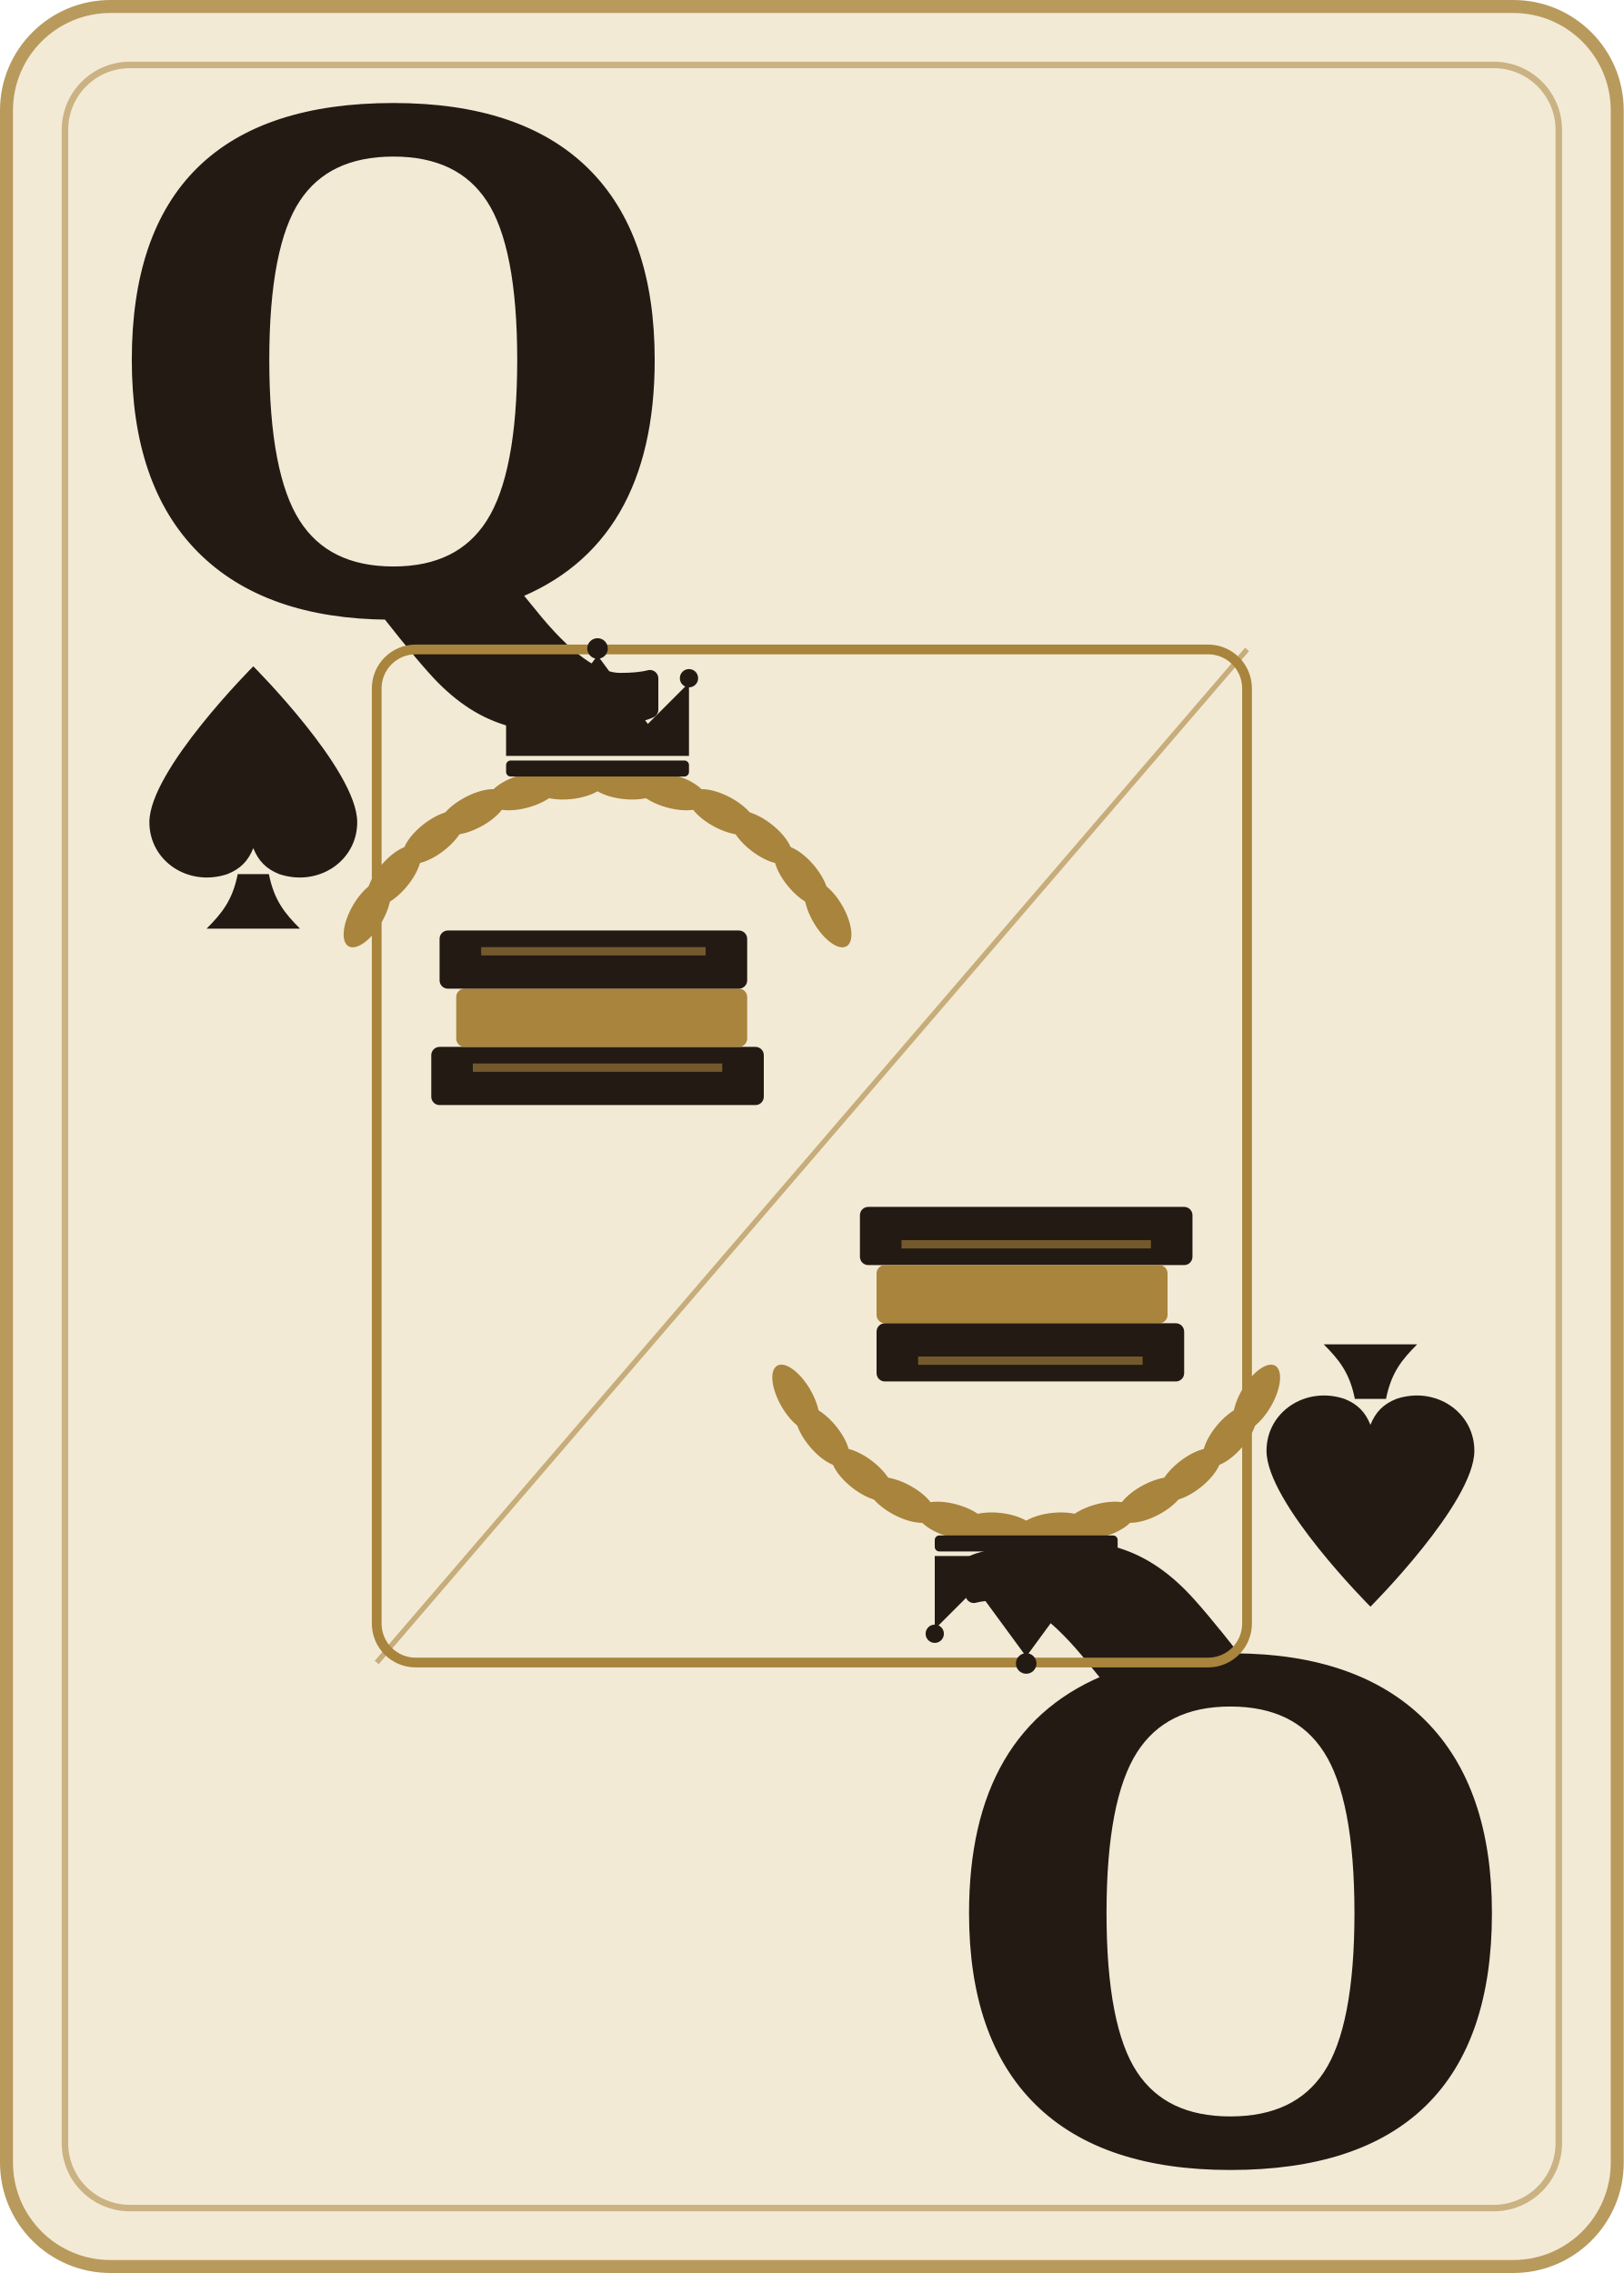
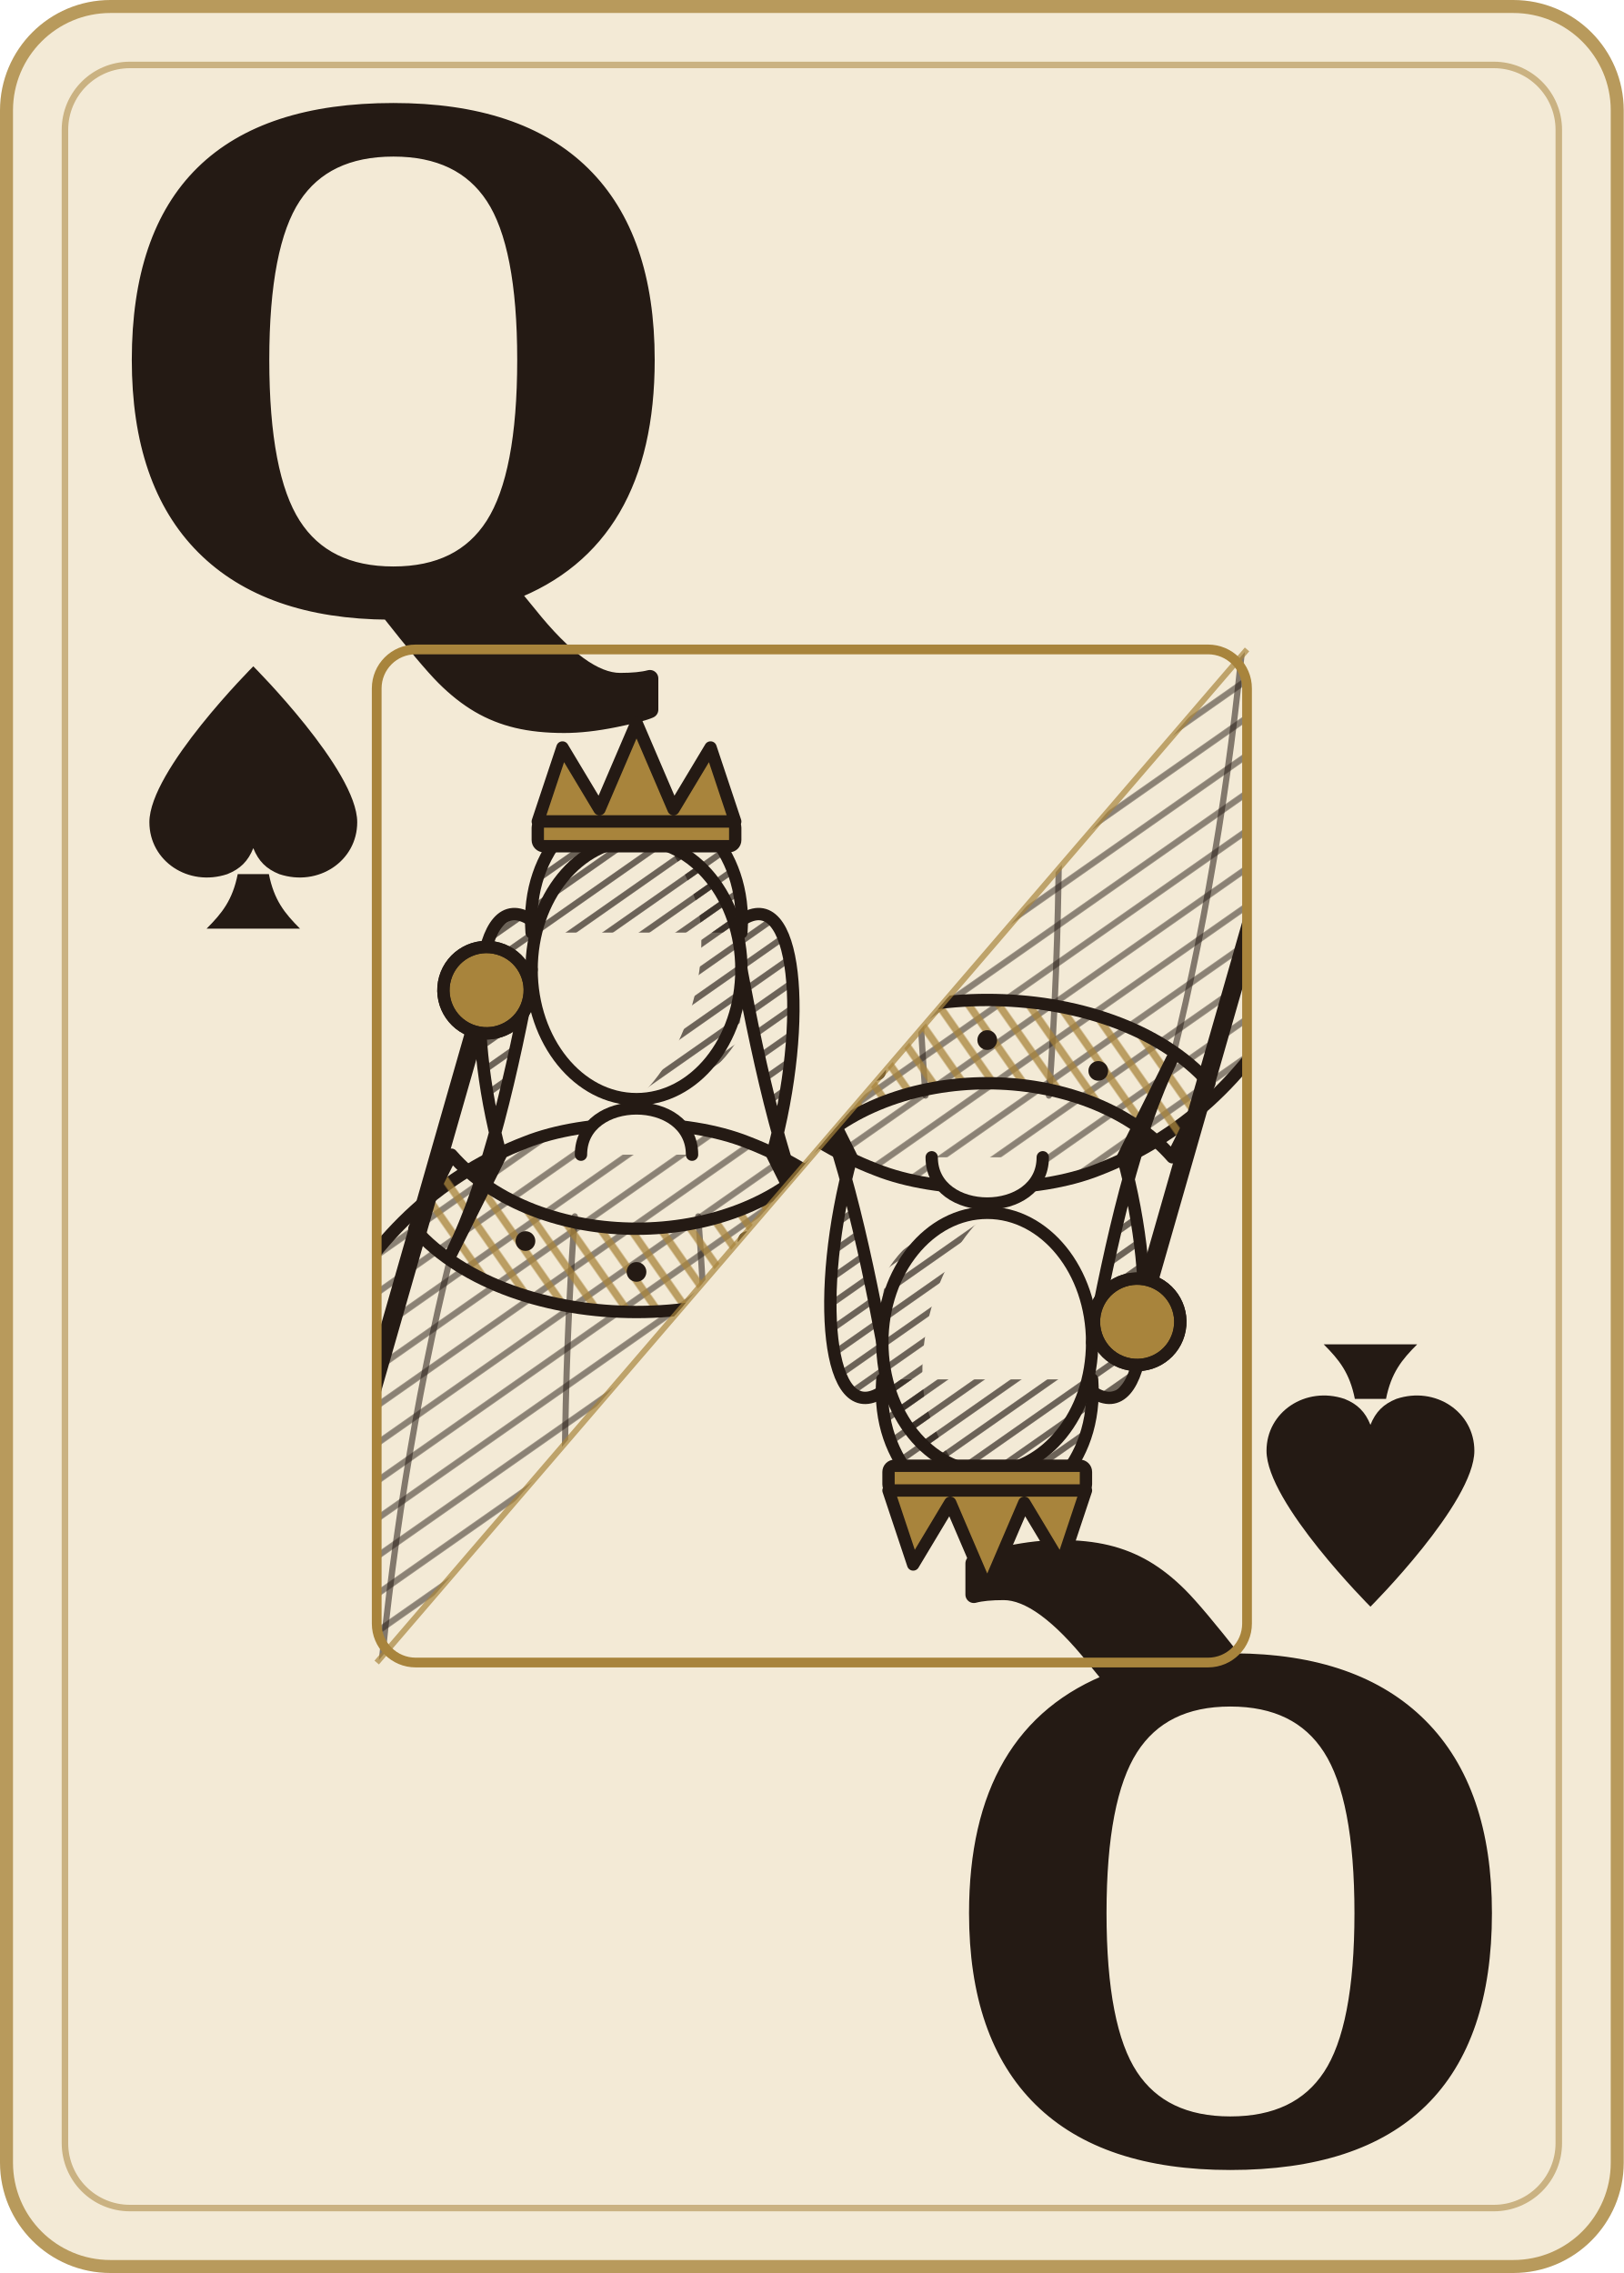
<svg xmlns="http://www.w3.org/2000/svg" viewBox="0 0 250 350">
  <defs>
    <path id="s" d="M50 4C50 4 10 44 10 64c0 15 15 25 30 20 5-2 8-5 10-10 2 5 5 8 10 10 15 5 30-5 30-20C90 44 50 4 50 4zM44 84c-2 10-6 15-12 21h36c-6-6-10-11-12-21z" fill="#241a14" />
    <g id="r">
      <path d="M5.593 -37.584Q5.593 -75.839 44.575 -75.839Q63.814 -75.839 73.658 -66.135Q83.501 -56.432 83.501 -37.584Q83.501 -9.787 62.584 -1.79L65.38 1.622Q73.602 11.913 79.474 11.913Q82.383 11.913 84.06 11.465V16.275Q82.886 16.834 78.607 17.701Q74.329 18.568 70.861 18.568Q66.779 18.568 63.619 17.813Q60.459 17.058 57.746 15.464Q55.034 13.87 52.433 11.27Q49.832 8.669 43.904 1.119Q25.28 1.007 15.436 -8.865Q5.593 -18.736 5.593 -37.584ZM24.161 -37.584Q24.161 -19.743 29.055 -12.109Q33.949 -4.474 44.575 -4.474Q55.145 -4.474 60.039 -12.136Q64.933 -19.799 64.933 -37.584Q64.933 -55.313 60.039 -62.752Q55.145 -70.19 44.575 -70.19Q33.949 -70.19 29.055 -62.752Q24.161 -55.313 24.161 -37.584Z" fill="#241a14" stroke="#241a14" stroke-width="2.6" stroke-linejoin="round" />
    </g>
  </defs>
  <rect x="1" y="1" width="248" height="348" rx="16" fill="#f3ead6" stroke="#b89a5c" stroke-width="2" />
  <rect x="10" y="10" width="230" height="330" rx="10" fill="none" stroke="#a8843c" stroke-width="1" opacity=".55" />
  <g>
    <use href="#r" transform="translate(16 93)" />
    <use href="#s" transform="translate(38 121.9) translate(-19 -20.9) scale(0.4)" />
  </g>
  <g transform="rotate(180 125.0 175.0)">
    <use href="#r" transform="translate(16 93)" />
    <use href="#s" transform="translate(38 121.9) translate(-19 -20.9) scale(0.4)" />
  </g>
-   <rect x="58" y="100" width="134" height="156" rx="6" fill="none" stroke="#a8843c" stroke-width="1.5" />
-   <path d="M58 256L192 100" stroke="#a8843c" stroke-width=".8" opacity=".6" />
-   <g transform="translate(92 142) scale(.64)">
-     <g>
-       <g>
-         <ellipse cx="-55.4" cy="-2" rx="9" ry="4" transform="rotate(-60 -55.4 -2)" fill="#a8843c" />
-         <ellipse cx="55.4" cy="-2" rx="9" ry="4" transform="rotate(60 55.4 -2)" fill="#a8843c" />
-         <ellipse cx="-39.4" cy="-20.4" rx="9" ry="4" transform="rotate(-38 -39.4 -20.4)" fill="#a8843c" />
-         <ellipse cx="39.4" cy="-20.4" rx="9" ry="4" transform="rotate(38 39.4 -20.4)" fill="#a8843c" />
-         <ellipse cx="-17.6" cy="-31.5" rx="9" ry="4" transform="rotate(-16 -17.6 -31.5)" fill="#a8843c" />
-         <ellipse cx="17.6" cy="-31.5" rx="9" ry="4" transform="rotate(16 17.6 -31.5)" fill="#a8843c" />
-         <ellipse cx="6.7" cy="-33.6" rx="9" ry="4" transform="rotate(6 6.7 -33.6)" fill="#a8843c" />
-         <ellipse cx="-6.7" cy="-33.6" rx="9" ry="4" transform="rotate(-6 -6.7 -33.6)" fill="#a8843c" />
-         <ellipse cx="30" cy="-26.5" rx="9" ry="4" transform="rotate(28 30 -26.5)" fill="#a8843c" />
-         <ellipse cx="-30" cy="-26.5" rx="9" ry="4" transform="rotate(-28 -30 -26.5)" fill="#a8843c" />
-         <ellipse cx="49" cy="-11.1" rx="9" ry="4" transform="rotate(50 49 -11.1)" fill="#a8843c" />
-         <ellipse cx="-49" cy="-11.1" rx="9" ry="4" transform="rotate(-50 -49 -11.1)" fill="#a8843c" />
-       </g>
-       <g transform="translate(0 -40)">
-         <g transform="scale(0.55)">
-           <path d="M-40 0V-32L-22-14 0-44 22-14 40-32V0Z" fill="#241a14" />
-           <circle cx="-40" cy="-34" r="4" fill="#241a14" />
-           <circle cx="0" cy="-47" r="4.5" fill="#241a14" />
-           <circle cx="40" cy="-34" r="4" fill="#241a14" />
-           <rect x="-40" y="2" width="80" height="7" rx="2" fill="#241a14" />
+   <defs>
+     <clipPath id="cu">
+       <polygon points="58,100 192,100 58,256" />
+     </clipPath>
+     <clipPath id="cd">
+       <polygon points="192,256 192,100 58,256" />
+     </clipPath>
+     <pattern id="hh" width="5" height="5" patternUnits="userSpaceOnUse" patternTransform="rotate(-35)">
+       <path d="M0 2.5h5" stroke="#241a14" stroke-width="1" opacity=".5" />
+     </pattern>
+     <pattern id="hg" width="4" height="4" patternUnits="userSpaceOnUse" patternTransform="rotate(55)">
+       <path d="M0 2h4" stroke="#a8843c" stroke-width="1.2" opacity=".75" />
+     </pattern>
+     <pattern id="hd" width="3.4" height="3.4" patternUnits="userSpaceOnUse" patternTransform="rotate(-35)">
+       <path d="M0 1.7h3.4" stroke="#241a14" stroke-width="1" opacity=".65" />
+     </pattern>
+   </defs>
+   <g clip-path="url(#cu)">
+     <g transform="translate(98 174) scale(.95)">
+       <g stroke="#241a14" stroke-width="2" stroke-linejoin="round" stroke-linecap="round">
+         <path d="M-64 94C-62 40-44 12-18 2 -8 -2 8 -2 18 2 44 12 62 40 64 94Z" fill="#f3ead6" />
+         <path d="M-64 94C-62 40-44 12-18 2 -8 -2 8 -2 18 2 44 12 62 40 64 94Z" fill="url(#hh)" stroke="none" />
+         <path d="M-30 20C-36 44-40 70-42 94M30 20C36 44 40 70 42 94M-10 14C-12 40-12 70-11 94M10 14C12 40 12 70 11 94" fill="none" stroke-width="1" opacity=".55" />
+         <path d="M-30 4C-16 20 16 20 30 4L36 16C20 34-20 34-36 16Z" fill="url(#hg)" stroke-width="1.4" />
+         <path d="M-30 4C-16 20 16 20 30 4L36 16C20 34-20 34-36 16Z" fill="none" />
+         <g fill="#241a14" stroke="none">
+           <circle cx="-18" cy="18" r="1.6" />
+           <circle cx="0" cy="23" r="1.6" />
+           <circle cx="18" cy="18" r="1.6" />
        </g>
-       </g>
-       <g transform="translate(0 18)">
-         <g>
-           <rect x="-40" y="12" width="80" height="14" rx="2" fill="#241a14" />
-           <rect x="-34" y="-2" width="70" height="14" rx="2" fill="#a8843c" />
-           <rect x="-38" y="-16" width="74" height="14" rx="2" fill="#241a14" />
-           <rect x="-30" y="16" width="60" height="2" fill="#a8843c" opacity=".6" />
-           <rect x="-28" y="-12" width="54" height="2" fill="#a8843c" opacity=".6" />
+         <path d="M-9 4C-9 -6 9 -6 9 4" fill="#f3ead6" />
+         <ellipse cx="0" cy="-26" rx="17" ry="21" fill="#f3ead6" />
+         <path d="M4-47C16-44 20-30 16-14 12-8 6-5 0-5 8-12 12-26 10-36 8-42 6-45 4-47Z" fill="url(#hd)" stroke="none" />
+         <path d="M-17-34C-26-40-28-18-22 4L-30 20C-24 8-20-10-17-26M17-34C26-40 28-18 22 4L30 20C24 8 20-10 17-26" fill="url(#hd)" />
+         <path d="M-17-32C-18-46-8-54 0-54 8-54 18-46 17-32" fill="url(#hd)" />
+         <g fill="#a8843c">
+           <path d="M-16-50L-12-62-6-52 0-66 6-52 12-62 16-50Z" />
+           <rect x="-16" y="-50" width="32" height="4" rx="1" />
+         </g>
+         <path d="M-16-50L-12-62-6-52 0-66 6-52 12-62 16-50Z" fill="none" stroke-width="1.2" />
+         <g transform="translate(-48 60) rotate(16)">
+           <path d="M0 10V-80" stroke-width="3" />
+           <circle cx="0" cy="-86" r="7" fill="#a8843c" />
+           <circle cx="0" cy="-86" r="7" fill="none" />
        </g>
      </g>
    </g>
  </g>
-   <g transform="translate(158 214) rotate(180) scale(.64)">
-     <g>
-       <g>
-         <ellipse cx="-55.4" cy="-2" rx="9" ry="4" transform="rotate(-60 -55.4 -2)" fill="#a8843c" />
-         <ellipse cx="55.4" cy="-2" rx="9" ry="4" transform="rotate(60 55.4 -2)" fill="#a8843c" />
-         <ellipse cx="-39.4" cy="-20.4" rx="9" ry="4" transform="rotate(-38 -39.4 -20.4)" fill="#a8843c" />
-         <ellipse cx="39.4" cy="-20.4" rx="9" ry="4" transform="rotate(38 39.4 -20.4)" fill="#a8843c" />
-         <ellipse cx="-17.6" cy="-31.5" rx="9" ry="4" transform="rotate(-16 -17.6 -31.5)" fill="#a8843c" />
-         <ellipse cx="17.6" cy="-31.5" rx="9" ry="4" transform="rotate(16 17.6 -31.5)" fill="#a8843c" />
-         <ellipse cx="6.7" cy="-33.6" rx="9" ry="4" transform="rotate(6 6.7 -33.6)" fill="#a8843c" />
-         <ellipse cx="-6.7" cy="-33.6" rx="9" ry="4" transform="rotate(-6 -6.7 -33.6)" fill="#a8843c" />
-         <ellipse cx="30" cy="-26.5" rx="9" ry="4" transform="rotate(28 30 -26.5)" fill="#a8843c" />
-         <ellipse cx="-30" cy="-26.5" rx="9" ry="4" transform="rotate(-28 -30 -26.5)" fill="#a8843c" />
-         <ellipse cx="49" cy="-11.1" rx="9" ry="4" transform="rotate(50 49 -11.1)" fill="#a8843c" />
-         <ellipse cx="-49" cy="-11.1" rx="9" ry="4" transform="rotate(-50 -49 -11.1)" fill="#a8843c" />
-       </g>
-       <g transform="translate(0 -40)">
-         <g transform="scale(0.55)">
-           <path d="M-40 0V-32L-22-14 0-44 22-14 40-32V0Z" fill="#241a14" />
-           <circle cx="-40" cy="-34" r="4" fill="#241a14" />
-           <circle cx="0" cy="-47" r="4.5" fill="#241a14" />
-           <circle cx="40" cy="-34" r="4" fill="#241a14" />
-           <rect x="-40" y="2" width="80" height="7" rx="2" fill="#241a14" />
+   <g clip-path="url(#cd)">
+     <g transform="translate(152 182) rotate(180) scale(.95)">
+       <g stroke="#241a14" stroke-width="2" stroke-linejoin="round" stroke-linecap="round">
+         <path d="M-64 94C-62 40-44 12-18 2 -8 -2 8 -2 18 2 44 12 62 40 64 94Z" fill="#f3ead6" />
+         <path d="M-64 94C-62 40-44 12-18 2 -8 -2 8 -2 18 2 44 12 62 40 64 94Z" fill="url(#hh)" stroke="none" />
+         <path d="M-30 20C-36 44-40 70-42 94M30 20C36 44 40 70 42 94M-10 14C-12 40-12 70-11 94M10 14C12 40 12 70 11 94" fill="none" stroke-width="1" opacity=".55" />
+         <path d="M-30 4C-16 20 16 20 30 4L36 16C20 34-20 34-36 16Z" fill="url(#hg)" stroke-width="1.4" />
+         <path d="M-30 4C-16 20 16 20 30 4L36 16C20 34-20 34-36 16Z" fill="none" />
+         <g fill="#241a14" stroke="none">
+           <circle cx="-18" cy="18" r="1.6" />
+           <circle cx="0" cy="23" r="1.6" />
+           <circle cx="18" cy="18" r="1.6" />
        </g>
-       </g>
-       <g transform="translate(0 18)">
-         <g>
-           <rect x="-40" y="12" width="80" height="14" rx="2" fill="#241a14" />
-           <rect x="-34" y="-2" width="70" height="14" rx="2" fill="#a8843c" />
-           <rect x="-38" y="-16" width="74" height="14" rx="2" fill="#241a14" />
-           <rect x="-30" y="16" width="60" height="2" fill="#a8843c" opacity=".6" />
-           <rect x="-28" y="-12" width="54" height="2" fill="#a8843c" opacity=".6" />
+         <path d="M-9 4C-9 -6 9 -6 9 4" fill="#f3ead6" />
+         <ellipse cx="0" cy="-26" rx="17" ry="21" fill="#f3ead6" />
+         <path d="M4-47C16-44 20-30 16-14 12-8 6-5 0-5 8-12 12-26 10-36 8-42 6-45 4-47Z" fill="url(#hd)" stroke="none" />
+         <path d="M-17-34C-26-40-28-18-22 4L-30 20C-24 8-20-10-17-26M17-34C26-40 28-18 22 4L30 20C24 8 20-10 17-26" fill="url(#hd)" />
+         <path d="M-17-32C-18-46-8-54 0-54 8-54 18-46 17-32" fill="url(#hd)" />
+         <g fill="#a8843c">
+           <path d="M-16-50L-12-62-6-52 0-66 6-52 12-62 16-50Z" />
+           <rect x="-16" y="-50" width="32" height="4" rx="1" />
+         </g>
+         <path d="M-16-50L-12-62-6-52 0-66 6-52 12-62 16-50Z" fill="none" stroke-width="1.2" />
+         <g transform="translate(-48 60) rotate(16)">
+           <path d="M0 10V-80" stroke-width="3" />
+           <circle cx="0" cy="-86" r="7" fill="#a8843c" />
+           <circle cx="0" cy="-86" r="7" fill="none" />
        </g>
      </g>
    </g>
  </g>
+   <path d="M58 256L192 100" stroke="#a8843c" stroke-width=".9" opacity=".7" />
+   <rect x="58" y="100" width="134" height="156" rx="6" fill="none" stroke="#a8843c" stroke-width="1.5" />
</svg>
